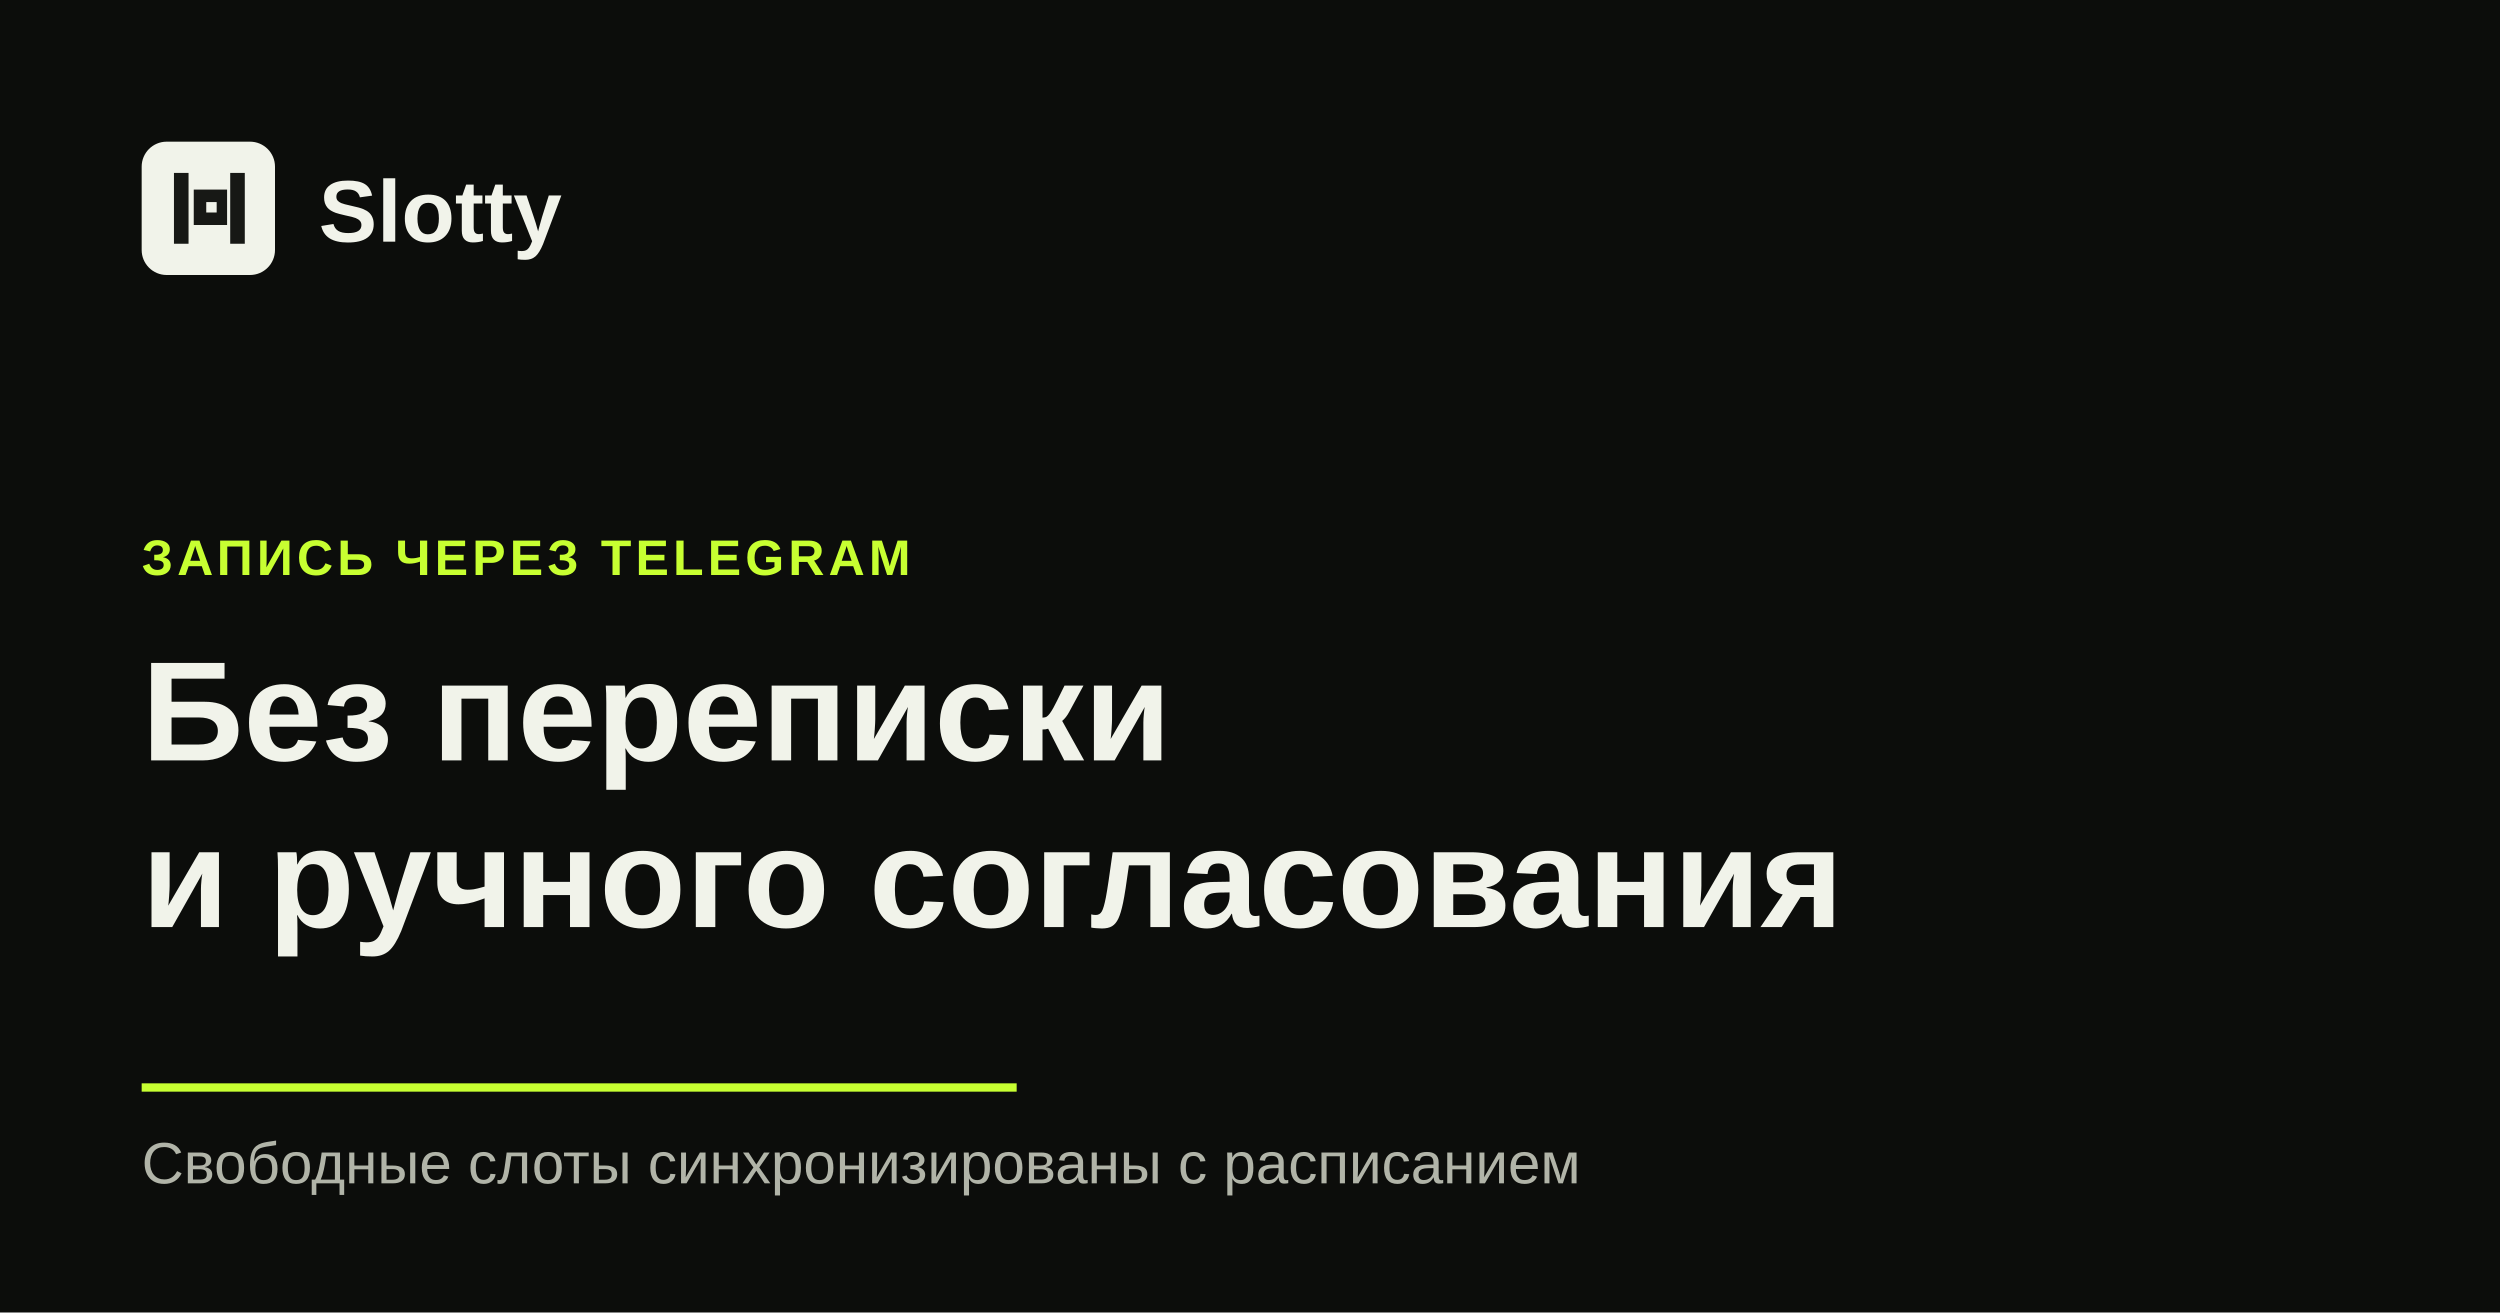
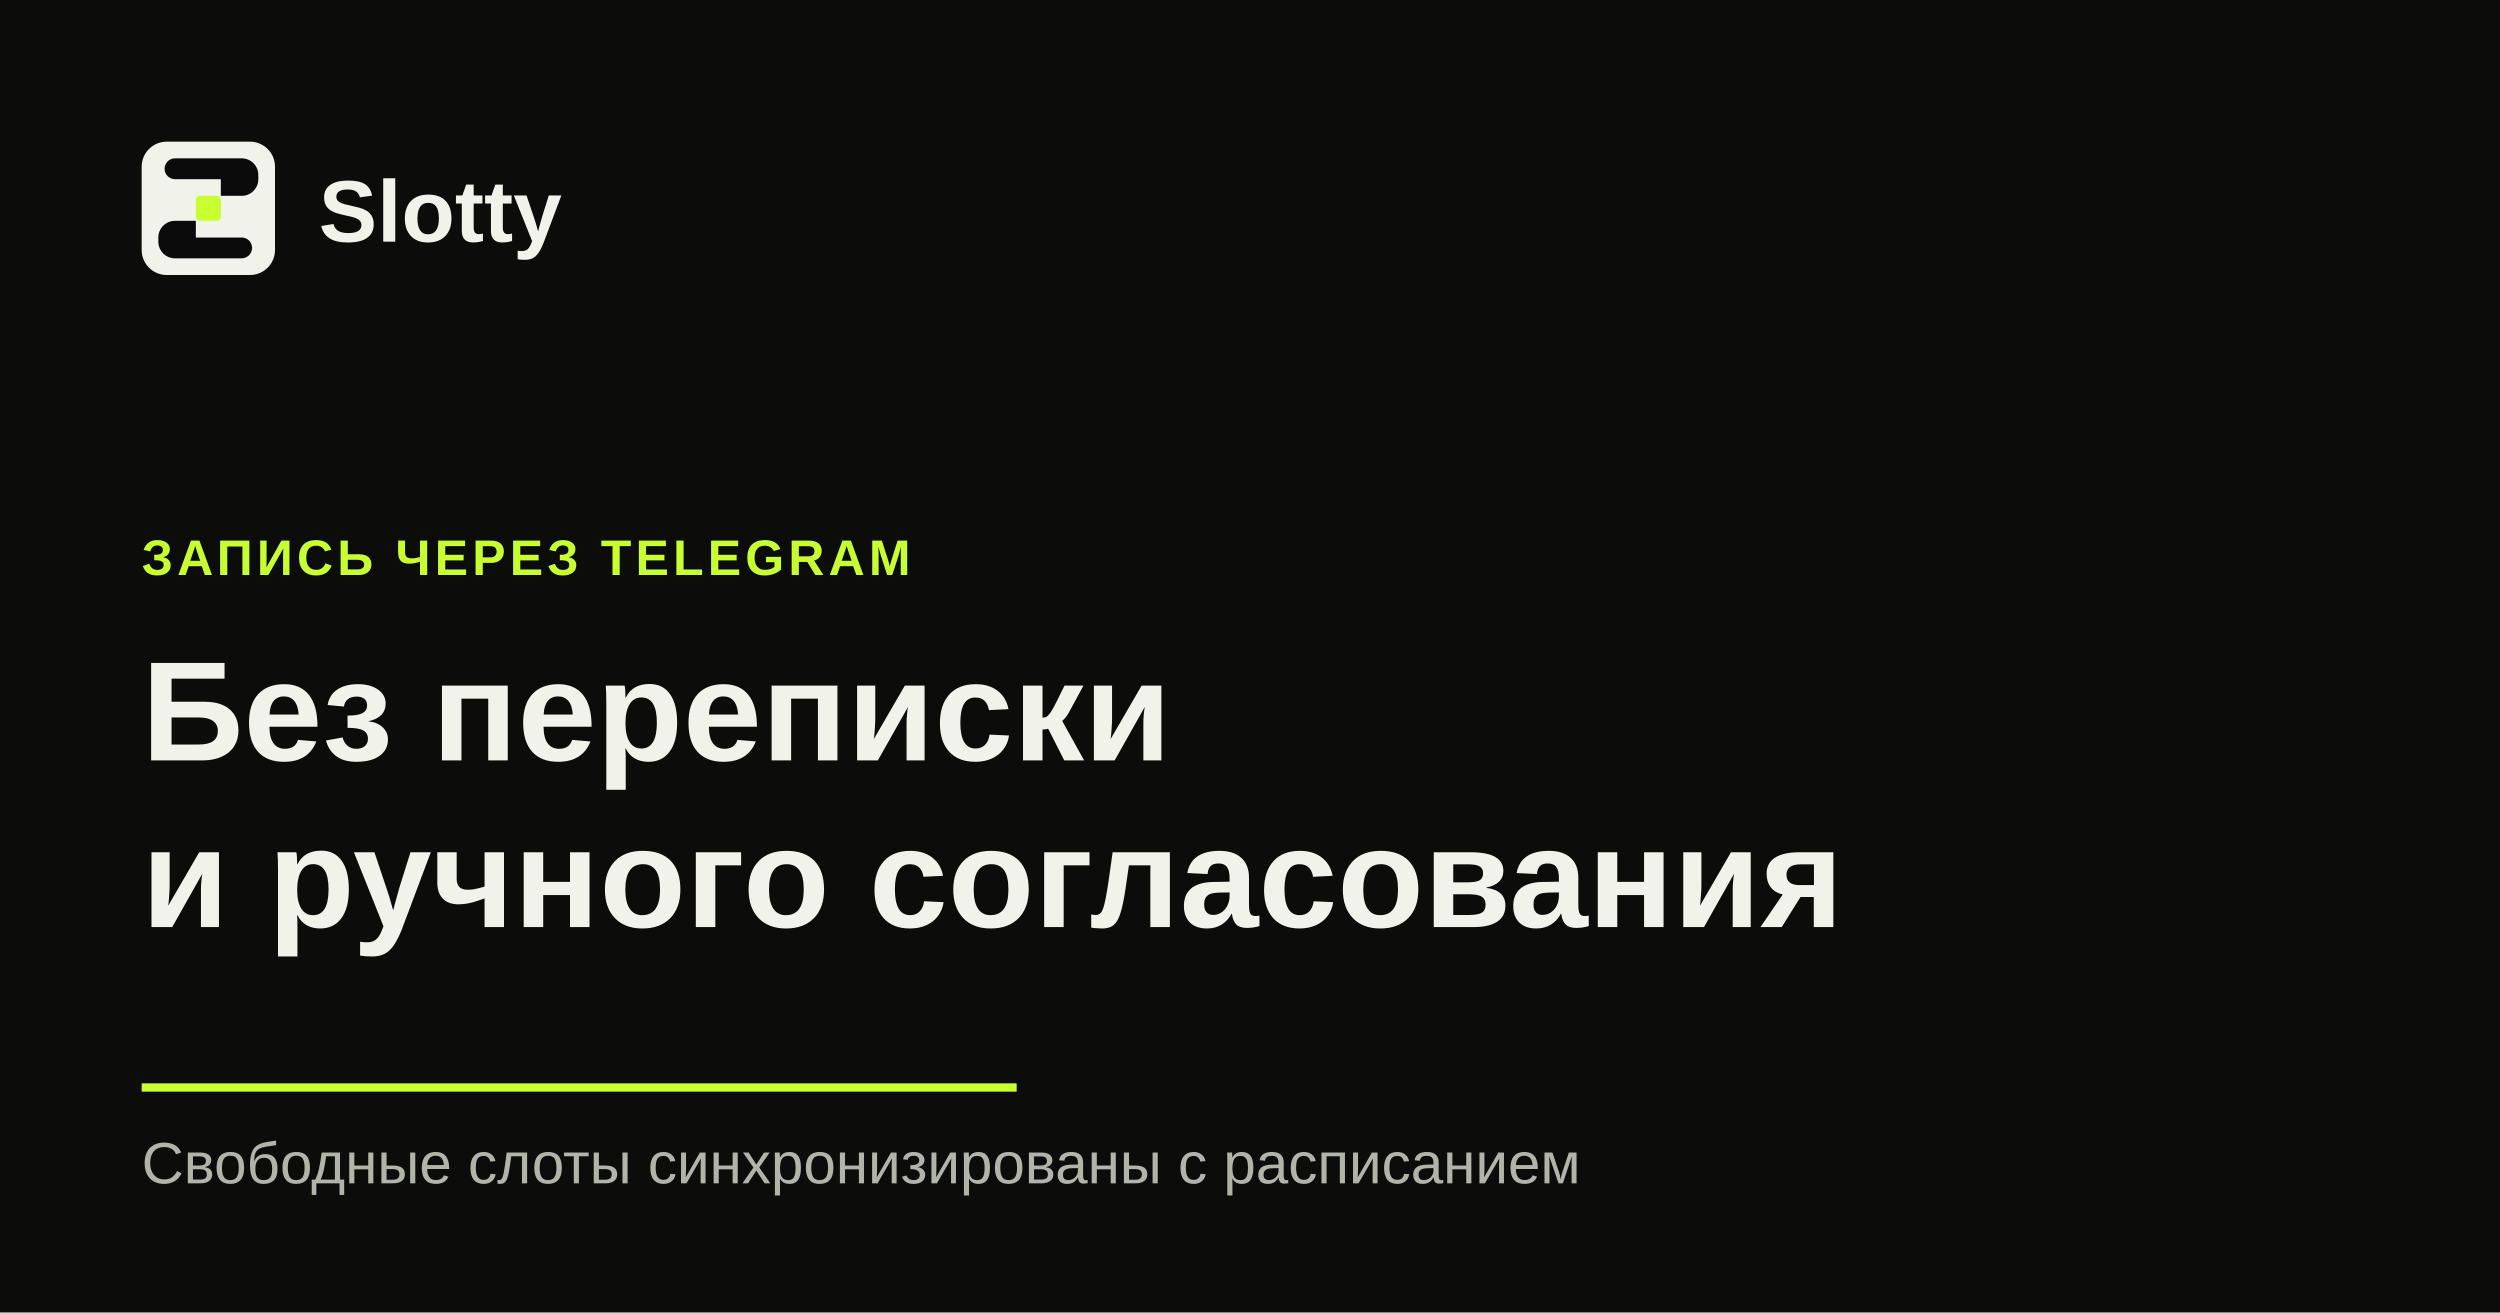
<svg xmlns="http://www.w3.org/2000/svg" width="1200" height="630" viewBox="0 0 1200 630">
  <rect width="1200" height="630" fill="#0C0D0B" />
  <rect x="68" y="68" width="64" height="64" rx="12" fill="#F1F3EA" />
-   <path d="M87 83v34M114 83v34" fill="none" stroke="#171815" stroke-width="7" />
-   <path d="M93 91h16v17H93z" fill="#171815" />
-   <path d="M99 97h5v5h-5z" fill="#F1F3EA" />
+   <path fill="#0A0A0A" d="M84 76h32a8 8 0 0 1 8 8v2a8 8 0 0 1-8 8h-10v-8H84a5 5 0 0 1 0-10Z" />
+   <path fill="#0A0A0A" d="M94 106v8h22a5 5 0 0 1 0 10H84a8 8 0 0 1-8-8v-2a8 8 0 0 1 8-8h10Z" />
+   <rect x="94" y="94" width="12" height="12" rx="2" fill="#C7FF31" />
  <text x="153" y="116" fill="#F1F3EA" font-family="Arial, sans-serif" font-size="42" font-weight="700">Slotty</text>
  <text x="68" y="276" fill="#C7FF31" font-family="Arial, sans-serif" font-size="24" font-weight="700" letter-spacing="2">ЗАПИСЬ ЧЕРЕЗ TELEGRAM</text>
  <text x="68" y="365" fill="#F1F3EA" font-family="Arial, sans-serif" font-size="68" font-weight="700">Без переписки</text>
  <text x="68" y="445" fill="#F1F3EA" font-family="Arial, sans-serif" font-size="68" font-weight="700">и ручного согласования</text>
  <rect x="68" y="520" width="420" height="4" fill="#C7FF31" />
  <text x="68" y="568" fill="#B1B4A8" font-family="Arial, sans-serif" font-size="28">Свободные слоты синхронизированы с расписанием</text>
</svg>
